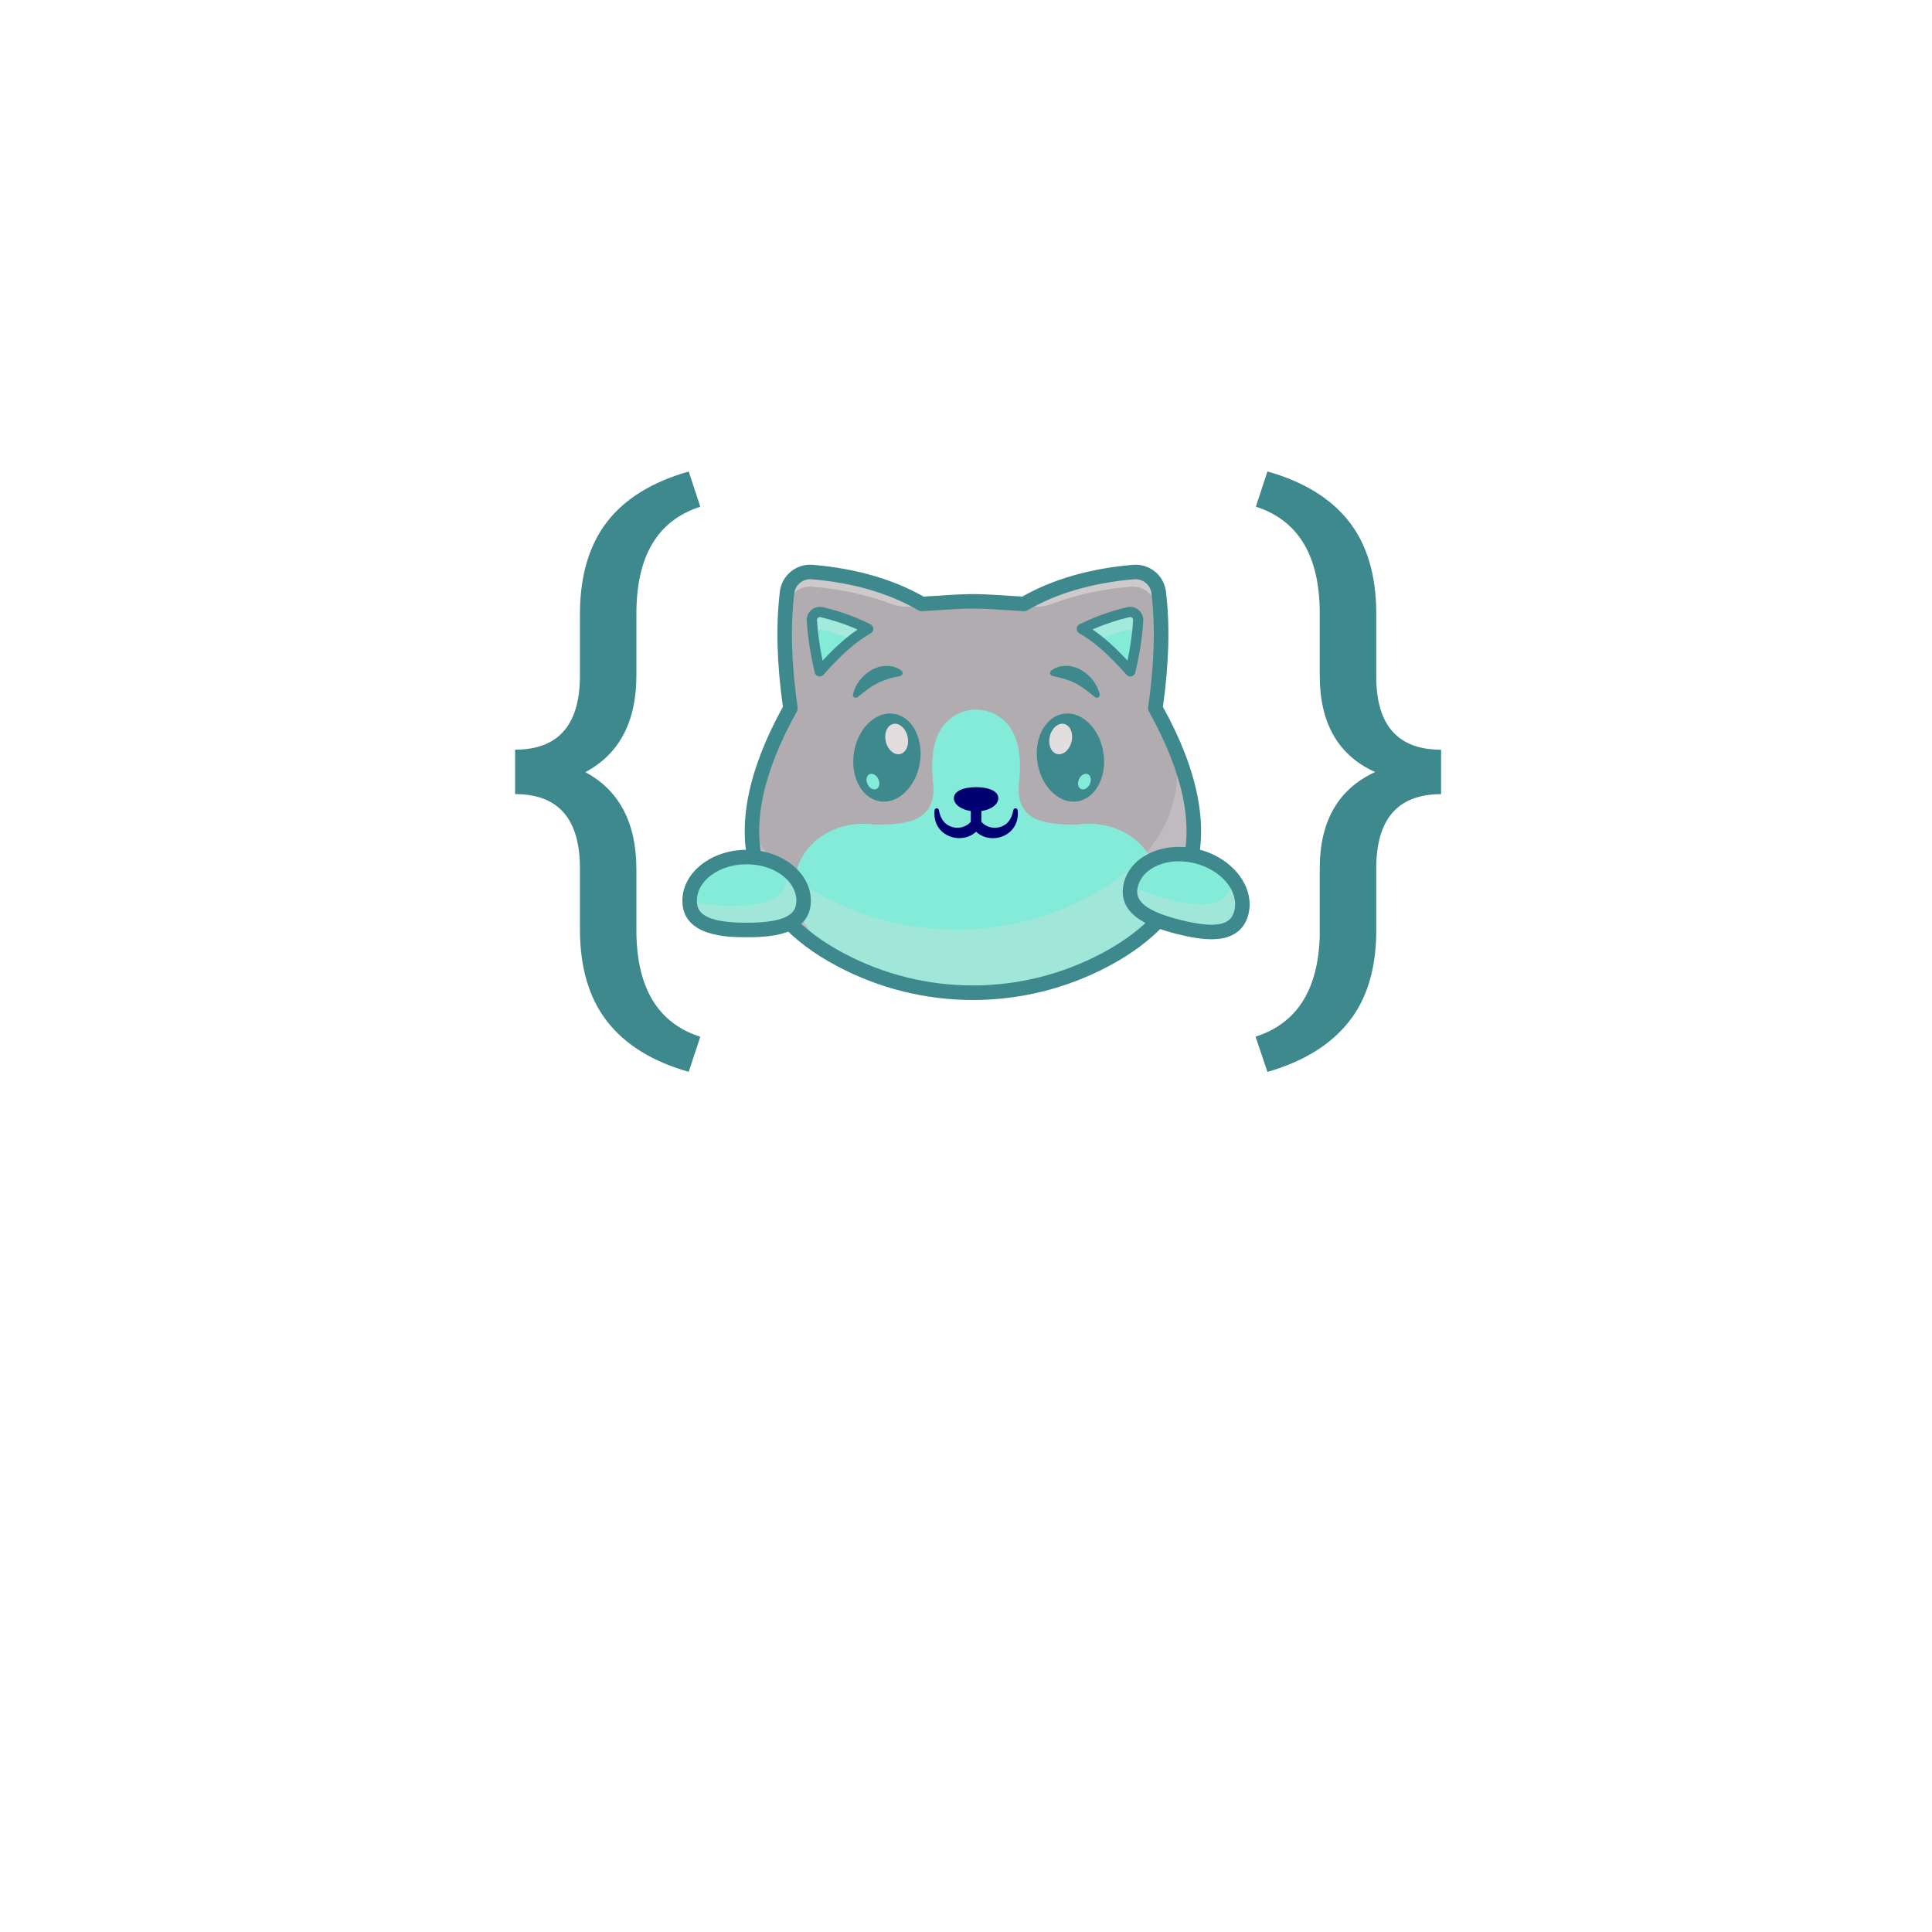
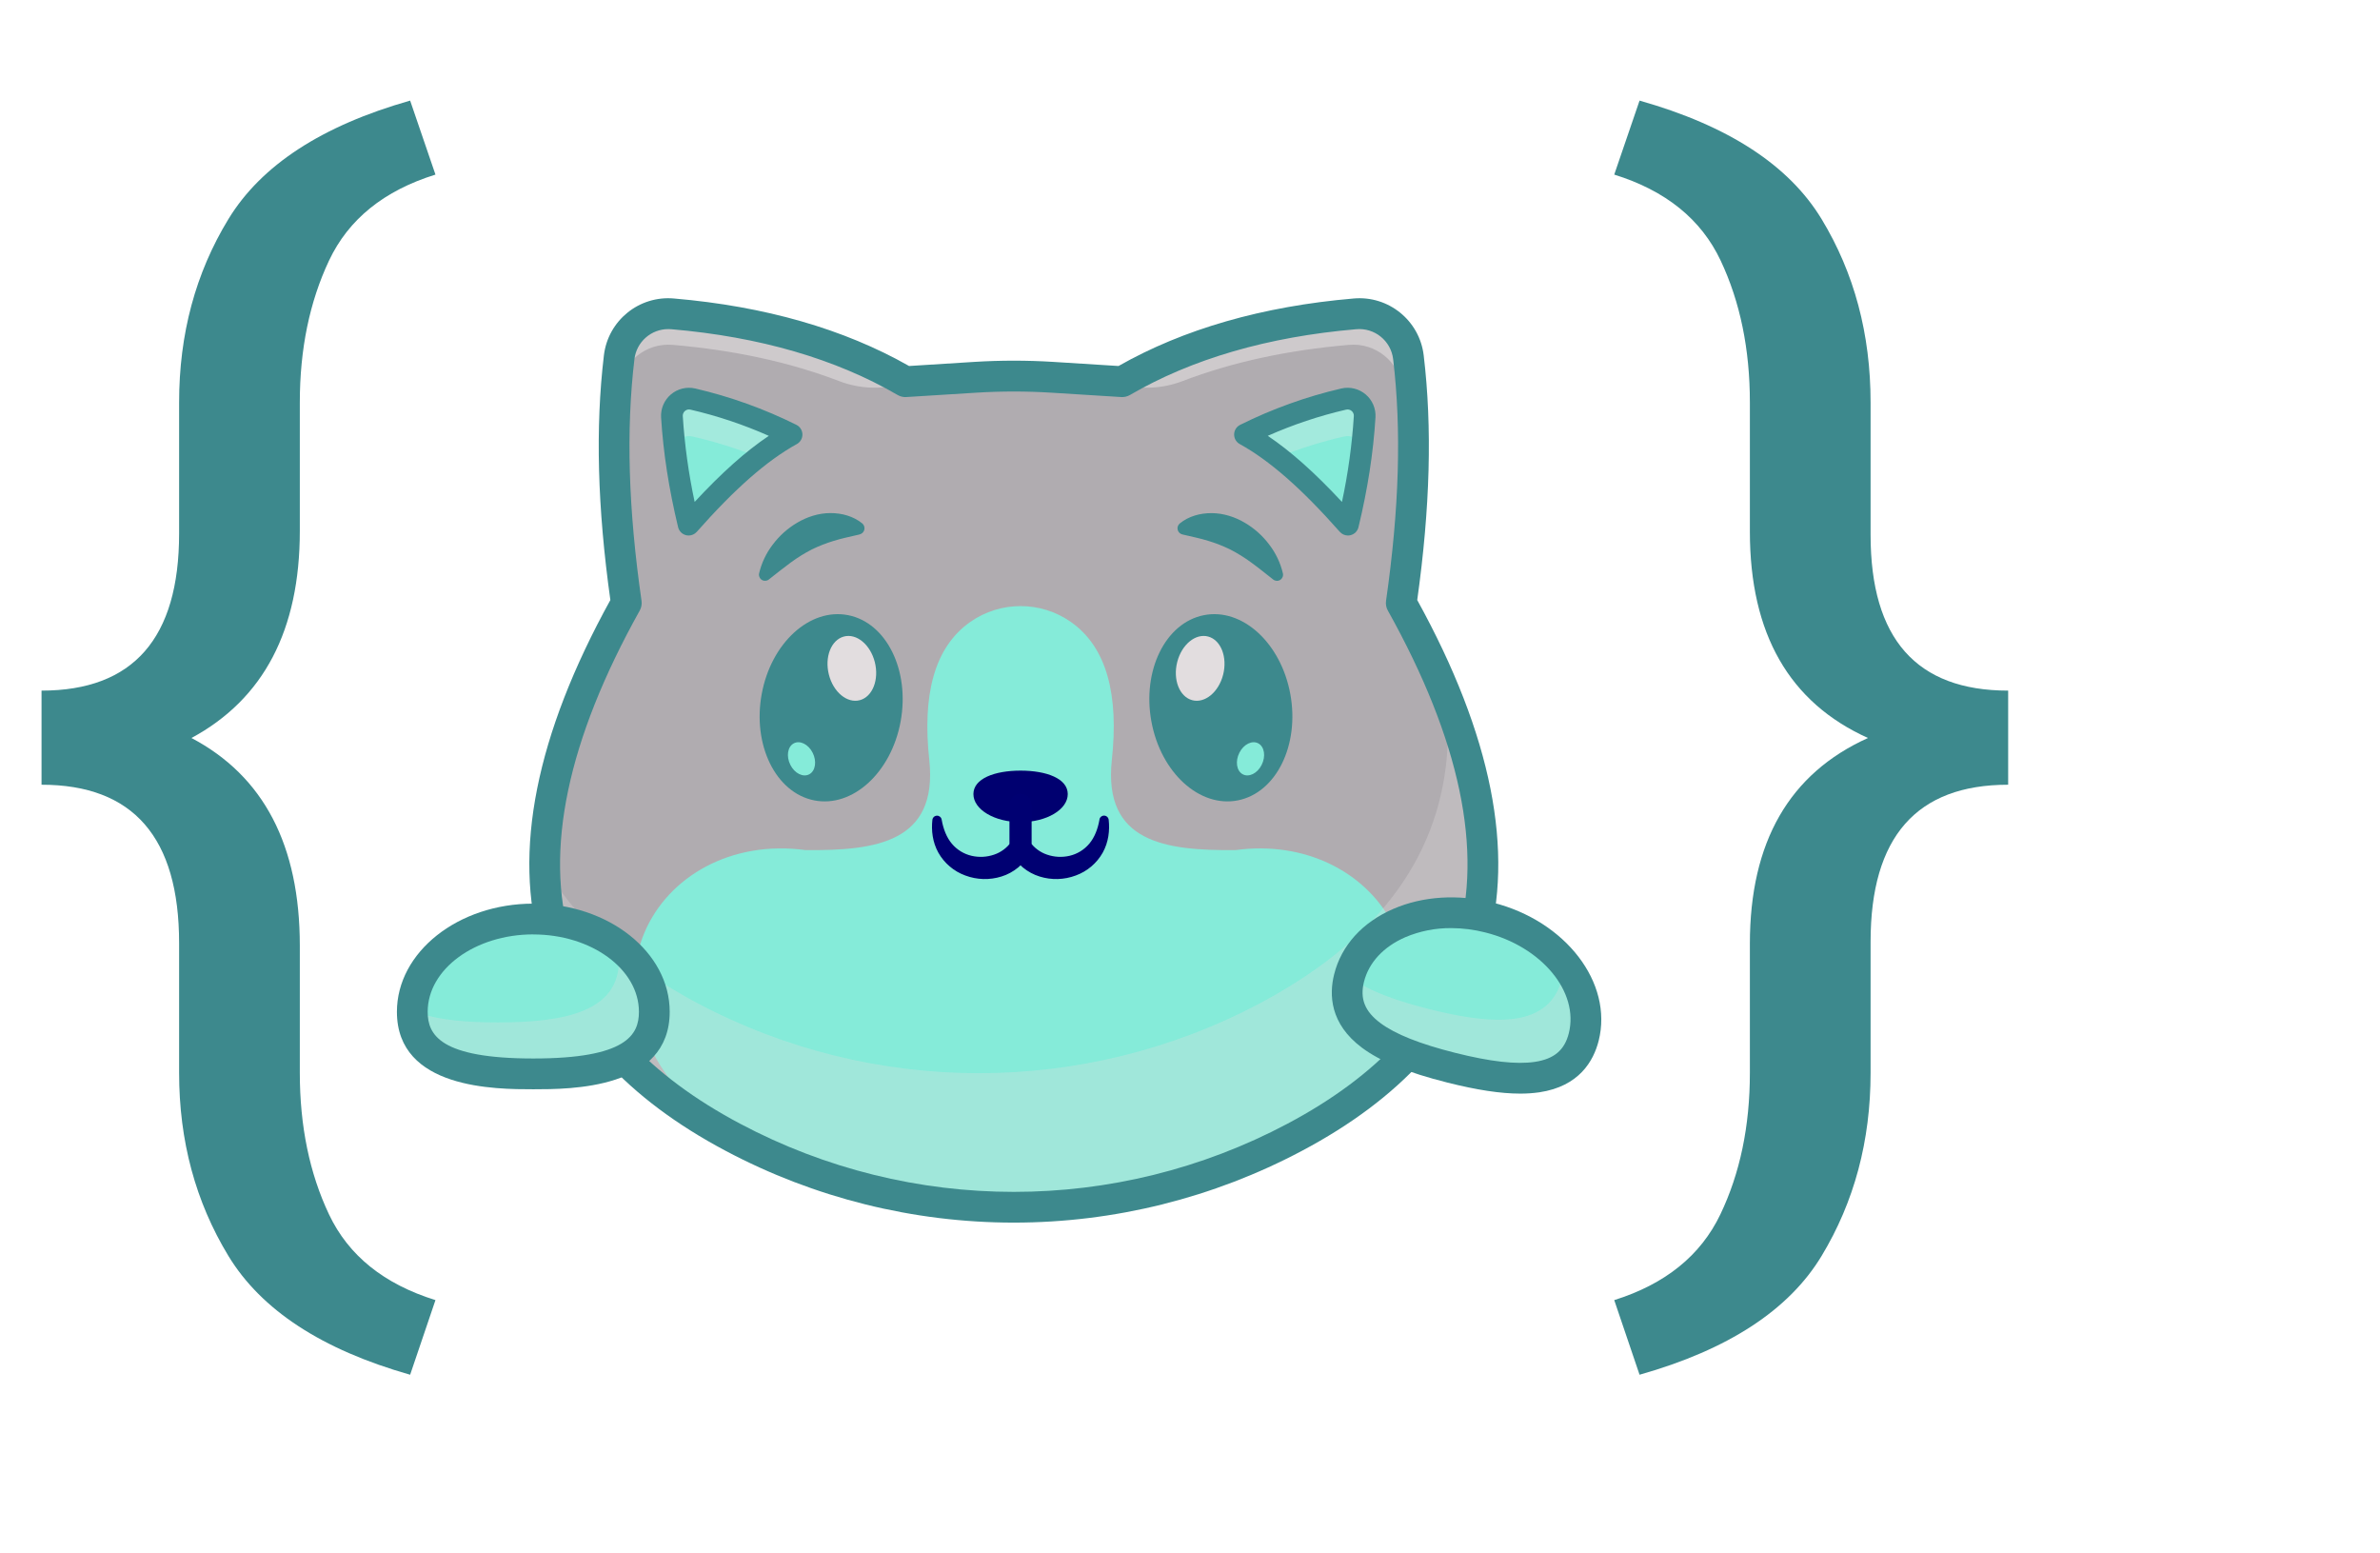
- <svg xmlns="http://www.w3.org/2000/svg" version="1.1" id="Layer_1" x="0px" y="0px" viewBox="0 0 4000 4000" style="enable-background:new 0 0 4000 4000;" xml:space="preserve">
-   <style type="text/css">
- 	.st0{fill:#B0ACB0;}
- 	.st1{fill:#85EBD9;}
- 	.st2{opacity:0.6;}
- 	.st3{fill:#E2DDDF;}
- 	.st4{opacity:0.3;}
- 	.st5{fill:#3D898D;}
- 	.st6{fill:#EAE8E8;}
- 	.st7{fill:#000070;}
- 	.st8{fill:#000072;}
- </style>
-   <g>
-     <g>
-       <path class="st0" d="M2344.4,1952.7c-17,12.2-35.7,23.7-56.1,34.5c-171,90.7-376.9,90.7-547.9,0c-4.4-2.3-8.7-4.7-12.9-7.1    c-191.4-108-222-279.2-91-513.8c-7.6-52.6-12.1-104.6-11.9-155.8c0.1-28.2,1.7-56.1,4.9-83.8c3.1-25.9,26.3-44.5,52.3-42.3    c86,7.4,162.3,28.5,226.8,66.1l68-4.3c25.1-1.6,50.2-1.6,75.3,0l68,4.3c64.6-37.6,140.8-58.7,226.8-66.1    c26-2.2,49.2,16.4,52.3,42.3c3.3,27.6,4.9,55.6,4.9,83.8c0.2,51.2-4.4,103.2-11.9,155.8    C2512.5,1681.9,2496.5,1843.9,2344.4,1952.7z" />
-     </g>
-     <g>
-       <path class="st1" d="M2344.4,1952.7c-17,12.2-35.7,23.7-56.1,34.5c-171,90.7-376.9,90.7-547.9,0c-4.4-2.3-8.7-4.7-12.9-7.1    c-161.9-129.6-61.5-292.7,83.8-272.9c68.6,0.6,128.9-7.5,120.6-87.5c-6.9-63.5,4.5-110.2,39.9-135c29.3-20.6,68.8-20.6,98.1,0    c35.4,24.9,46.9,71.6,39.9,135c-8.3,80,52.1,88.1,120.6,87.5C2365.8,1688.7,2462.1,1828.7,2344.4,1952.7z" />
-     </g>
-     <g class="st2">
-       <path class="st3" d="M1681.8,1189.6c83.9,7.2,158.6,27.5,222.1,63.4l0,0c-19.7,5.3-40.6,4.3-59.7-3    c-49.1-18.8-103.5-30.3-162.4-35.4c-26-2.2-49.2,16.4-52.3,42.3c-2.8,23.6-4.4,47.5-4.8,71.5c-0.1-4.3-0.1-8.5-0.1-12.8    c0.1-28.2,1.7-56.1,4.9-83.8C1632.6,1206,1655.8,1187.4,1681.8,1189.6z" />
-     </g>
-     <g class="st4">
-       <path class="st3" d="M2344.4,1952.7c-17,12.2-35.8,23.7-56.1,34.5c-171,90.7-376.9,90.7-547.9,0c-4.4-2.3-8.7-4.6-12.9-7.1    c-113-63.8-169.9-149.6-170.6-257.4c28,49.1,73.6,91.4,136.5,126.9c4.2,2.4,8.5,4.8,12.9,7.1c171,90.7,376.9,90.7,547.9,0    c20.4-10.8,39.1-22.3,56.1-34.5c94.7-67.7,136.6-156.1,125.8-265.1C2505,1727.9,2474.4,1859.8,2344.4,1952.7z" />
-     </g>
-     <g class="st2">
-       <path class="st3" d="M2341.1,1189.6c-83.9,7.2-158.6,27.5-222.1,63.4h0c19.7,5.3,40.6,4.3,59.7-3c49.1-18.8,103.5-30.3,162.4-35.4    c26-2.2,49.2,16.4,52.3,42.3c2.8,23.6,4.4,47.5,4.8,71.5c0.1-4.3,0.1-8.5,0.1-12.8c-0.1-28.2-1.7-56.1-4.9-83.8    C2390.3,1206,2367.1,1187.4,2341.1,1189.6z" />
-     </g>
-     <g>
-       <path class="st5" d="M2014.3,2070.4c-96.5,0-193-23.3-281-70c-95.8-50.8-156.4-117.2-180-197.4c-27.7-93.8-4.9-208.1,67.6-339.6    c-12.6-90.2-14.7-168.2-6.3-238.5c4.1-34,34.1-58.4,68.5-55.5c88.6,7.6,165.6,29.7,229.1,65.8l63.5-4c25.6-1.6,51.6-1.6,77.2,0    l63.5,4c63.5-36.1,140.5-58.2,229.1-65.8c34.4-2.9,64.4,21.5,68.5,55.5c8.4,70.2,6.3,148.3-6.3,238.5    c72.6,131.5,95.3,245.8,67.6,339.6c-23.6,80.1-84.2,146.5-180,197.4C2207.3,2047.1,2110.8,2070.4,2014.3,2070.4z M1677.6,1199.2    c-16.9,0-31.2,12.4-33.2,29.3c-8.2,68.9-5.9,146,6.9,235.7c0.5,3.3-0.1,6.6-1.8,9.4c-70.4,126.1-93.1,234.1-67.5,320.9    c21.3,72.1,76.9,132.5,165.3,179.3c167.1,88.6,366.7,88.6,533.8,0c88.4-46.9,144-107.2,165.3-179.3    c25.6-86.9,2.9-194.8-67.5-320.9c-1.6-2.9-2.2-6.2-1.8-9.4c12.9-89.7,15.1-166.8,6.9-235.7c-2.1-17.9-18-30.7-36.1-29.2    c-86,7.4-160.2,28.9-220.5,64.1c-2.6,1.5-5.5,2.2-8.5,2l-68-4.3c-24.4-1.5-49.1-1.5-73.4,0l-68,4.3c-3,0.2-5.9-0.5-8.5-2    c-60.3-35.2-134.5-56.8-220.5-64.1C1679.5,1199.3,1678.6,1199.2,1677.6,1199.2z" />
-     </g>
-     <g>
-       <path class="st1" d="M1697.2,1389.9c32.4-36.7,65.6-68.6,100.4-87.9c-30-14.9-61.9-26.7-96.3-34.6c-10.9-2.5-21.1,6.1-20.4,17.3    C1683.1,1320,1688.9,1355.1,1697.2,1389.9z" />
-     </g>
-     <g class="st4">
-       <path class="st6" d="M1797.7,1302c-11.1,6.1-22,13.5-32.7,21.9c-20.3-8.1-41.4-14.8-63.6-19.9c-7.4-1.7-14.5,1.8-18.1,7.7    c-1-9-1.8-17.9-2.3-27c-0.7-11.2,9.5-19.8,20.4-17.3C1735.7,1275.4,1767.7,1287.2,1797.7,1302z" />
-     </g>
-     <g>
-       <path class="st1" d="M2340.2,1389.9c-32.4-36.7-65.6-68.6-100.4-87.9c30-14.9,61.9-26.7,96.3-34.6c10.9-2.5,21.1,6.1,20.4,17.3    C2354.3,1320,2348.6,1355.1,2340.2,1389.9z" />
-     </g>
-     <g class="st4">
-       <path class="st6" d="M2239.8,1302c11.1,6.1,22,13.5,32.7,21.9c20.3-8.1,41.4-14.8,63.6-19.9c7.4-1.7,14.5,1.8,18.1,7.7    c1-9,1.8-17.9,2.3-27c0.7-11.2-9.5-19.8-20.4-17.3C2301.7,1275.4,2269.7,1287.2,2239.8,1302z" />
-     </g>
-     <g>
-       <path class="st5" d="M1697.2,1400.5c-0.8,0-1.7-0.1-2.6-0.3c-3.8-0.9-6.8-4-7.7-7.8c-9-37.5-14.4-72.5-16.6-107    c-0.5-8.7,3-16.9,9.6-22.5c6.6-5.6,15.3-7.7,23.8-5.8c33.8,7.8,67,19.7,98.6,35.4c3.5,1.7,5.8,5.3,5.9,9.2c0.1,3.9-2,7.6-5.5,9.5    c-29.2,16.2-60.3,43.4-97.6,85.6C1703.1,1399.2,1700.2,1400.5,1697.2,1400.5z M1697.5,1277.6c-1.9,0-3.2,0.9-3.9,1.5    c-0.9,0.7-2.3,2.4-2.1,5c1.7,27.2,5.5,54.7,11.6,83.7c26.3-28.3,49.9-49.3,72.4-64.4c-24.8-11-50.4-19.5-76.4-25.5    C1698.5,1277.6,1698,1277.6,1697.5,1277.6z" />
-     </g>
-     <g>
-       <path class="st5" d="M2340.2,1400.5c-3,0-5.9-1.3-7.9-3.6c-37.3-42.2-68.4-69.4-97.6-85.6c-3.4-1.9-5.5-5.6-5.5-9.5    c0.1-3.9,2.3-7.5,5.9-9.2c31.6-15.7,64.8-27.6,98.6-35.4c8.5-2,17.1,0.1,23.7,5.8c6.6,5.6,10.1,13.8,9.6,22.5    c-2.1,34.6-7.5,69.6-16.6,107c-0.9,3.8-3.9,6.8-7.7,7.8C2341.9,1400.4,2341,1400.5,2340.2,1400.5z M2262,1303.3    c22.5,15.1,46,36.1,72.4,64.4c6.1-28.9,9.9-56.5,11.6-83.7c0.2-2.7-1.3-4.3-2.1-5c-0.9-0.7-2.7-1.9-5.3-1.3    C2312.4,1283.8,2286.8,1292.3,2262,1303.3z" />
-     </g>
-     <g>
-       <path class="st5" d="M1863.6,1399.5c-9.7,2.3-17.5,3.8-24.9,6.2c-7.3,2.3-14.2,4.8-21.2,8.3c-6.9,3.5-13.8,7.8-20.6,12.8    c-6.9,5-13.8,10.6-21.3,16.5l-0.2,0.1c-2.6,2-6.3,1.6-8.3-1c-1.1-1.4-1.5-3.3-1.1-5c2.3-10.1,6.9-19.6,13.3-28    c6.3-8.4,14.4-15.9,24-21.5c9.5-5.6,20.7-9.3,32.1-9.3c11.3,0,22.5,3.1,31.1,10c2.6,2.1,3,6,0.9,8.7c-0.9,1.1-2.1,1.8-3.4,2.1    L1863.6,1399.5z" />
-     </g>
-     <g>
-       <path class="st5" d="M2176.3,1388.6c8.6-7,19.8-10.1,31.1-10c11.4,0,22.6,3.7,32.1,9.3c9.6,5.6,17.7,13,24,21.5    c6.3,8.4,11,17.9,13.3,28c0.7,3.2-1.3,6.4-4.5,7.1c-1.8,0.4-3.6-0.1-4.9-1.1l-0.2-0.1c-7.5-5.9-14.4-11.5-21.3-16.5    c-6.9-5-13.7-9.3-20.6-12.8c-7-3.5-13.9-6-21.2-8.3c-7.4-2.4-15.2-3.9-24.9-6.2l-0.4-0.1c-3.3-0.8-5.4-4.1-4.6-7.4    C2174.5,1390.6,2175.2,1389.5,2176.3,1388.6z" />
-     </g>
-     <g>
-       <path class="st7" d="M2066.9,1652.6c0,15.1-20.6,27.3-46,27.3c-25.4,0-46-12.2-46-27.3s20.6-22.9,46-22.9    C2046.3,1629.7,2066.9,1637.5,2066.9,1652.6z" />
-     </g>
-     <g>
-       <path class="st8" d="M2031.5,1662.6v41.8c0,1.6-0.4,3.2-1,4.5l-0.4,0.7c-5.5,11.2-16.2,19.7-27.9,23.2c-11.7,3.7-24.2,3.1-35.2-1    c-11.1-4-20.8-12.2-26.3-22.3c-5.6-10.2-6.9-21.6-5.8-32c0.3-2.5,2.5-4.3,5-4c2.1,0.2,3.6,1.8,4,3.7l0,0.3    c1.6,9,4.8,17.2,9.9,23.3c5,6.1,11.9,10.1,19.3,11.9c7.4,1.7,15.2,1.3,22-1.2c6.8-2.4,12.5-6.6,16.6-12.4l-1.4,5.2v-41.8    c0-5.8,4.7-10.6,10.6-10.6C2026.8,1652.1,2031.5,1656.8,2031.5,1662.6z" />
-     </g>
-     <g>
-       <path class="st8" d="M2031.5,1662.6v41.8l-1.4-5.2c4.1,5.8,9.8,10,16.6,12.4c6.8,2.4,14.6,2.9,22,1.2c7.4-1.8,14.2-5.7,19.3-11.9    c5.1-6.1,8.3-14.3,9.9-23.3l0-0.3c0.4-2.5,2.8-4.1,5.3-3.7c2,0.4,3.5,2,3.7,4c1.2,10.3-0.1,21.8-5.8,32    c-5.5,10.2-15.2,18.3-26.3,22.3c-11.1,4.2-23.6,4.7-35.2,1c-11.6-3.6-22.4-12-27.9-23.2l-0.3-0.7c-0.7-1.5-1.1-3-1.1-4.6v-41.8    c0-5.8,4.7-10.6,10.6-10.6C2026.8,1652.1,2031.5,1656.8,2031.5,1662.6z" />
-     </g>
-     <g>
-       <g>
-         <g>
-           <g>
-             <path class="st5" d="M1852.9,1478.2c-37.4-7.4-75.2,27-84.3,76.8c-9.2,49.9,13.7,96.3,51.1,103.7c37.4,7.4,75.2-27,84.3-76.8       C1913.1,1532,1890.3,1485.6,1852.9,1478.2z" />
-           </g>
-         </g>
-       </g>
-       <g>
-         <g>
-           <g>
-             <path class="st3" d="M1848.6,1499c-12.4,3.4-18.9,20-14.5,37.1c4.3,17.1,17.9,28.3,30.2,24.9c12.4-3.4,18.9-20,14.5-37.1       C1874.5,1506.8,1860.9,1495.6,1848.6,1499z" />
-           </g>
-         </g>
-       </g>
-       <g>
-         <g>
-           <g>
-             <path class="st1" d="M1799.7,1603.2c-6,3.3-7.4,12.7-3.2,21c4.2,8.3,12.5,12.3,18.5,9.1c6-3.3,7.4-12.7,3.2-21       C1813.9,1603.9,1805.7,1599.9,1799.7,1603.2z" />
-           </g>
-         </g>
-       </g>
-     </g>
-     <g>
-       <g>
-         <g>
-           <g>
-             <path class="st5" d="M2199.6,1478.2c37.4-7.4,75.2,27,84.3,76.8c9.2,49.9-13.7,96.3-51.1,103.7c-37.4,7.4-75.2-27-84.3-76.8       C2139.3,1532,2162.2,1485.6,2199.6,1478.2z" />
-           </g>
-         </g>
-       </g>
-       <g>
-         <g>
-           <g>
-             <path class="st3" d="M2203.9,1499c12.4,3.4,18.9,20,14.5,37.1c-4.3,17.1-17.9,28.3-30.2,24.9c-12.4-3.4-18.9-20-14.5-37.1       C2178,1506.8,2191.6,1495.6,2203.9,1499z" />
-           </g>
-         </g>
-       </g>
-       <g>
-         <g>
-           <g>
-             <path class="st1" d="M2252.8,1603.2c6,3.3,7.4,12.7,3.2,21c-4.2,8.3-12.5,12.3-18.5,9.1c-6-3.3-7.4-12.7-3.2-21       C2238.5,1603.9,2246.8,1599.9,2252.8,1603.2z" />
-           </g>
-         </g>
-       </g>
-     </g>
+ <svg xmlns="http://www.w3.org/2000/svg" id="Layer_1" data-name="Layer 1" viewBox="0 0 2320.8 1513.36">
+   <defs>
+     <style>.cls-1{fill:#b0acb0;}.cls-2{fill:#85ebd9;}.cls-3{opacity:0.6;}.cls-4{fill:#e2dddf;}.cls-5{opacity:0.3;}.cls-10,.cls-6{fill:#3d898d;}.cls-7{fill:#eae8e8;}.cls-8{fill:#000070;}.cls-9{fill:#000072;}.cls-10{font-size:1296px;font-family:Roboto-Regular, Roboto;}</style>
+   </defs>
+   <path class="cls-1" d="M1291.26,998.29a493.46,493.46,0,0,1-56.15,34.51,585.58,585.58,0,0,1-547.9,0c-4.38-2.33-8.66-4.68-12.89-7.08Q387.17,863.66,583.32,512c-7.56-52.58-12.13-104.61-11.92-155.79a730.63,730.63,0,0,1,4.94-83.79,48.4,48.4,0,0,1,52.32-42.33c86,7.38,162.26,28.49,226.81,66.11l68-4.25a606.36,606.36,0,0,1,75.3,0l68,4.25c64.55-37.62,140.84-58.73,226.81-66.11A48.39,48.39,0,0,1,1346,272.38a728.37,728.37,0,0,1,4.94,83.79c.21,51.18-4.36,103.21-11.91,155.79Q1519.58,835.33,1291.26,998.29Z" transform="translate(27.41 75.98)" />
+   <path class="cls-2" d="M1291.26,998.29a493.46,493.46,0,0,1-56.15,34.51,585.58,585.58,0,0,1-547.9,0c-4.38-2.33-8.66-4.68-12.89-7.08C512.43,896.09,612.83,733,758.16,752.82c68.59.61,128.94-7.47,120.64-87.45-6.95-63.47,4.55-110.16,39.93-135a85.59,85.59,0,0,1,98.08,0c35.38,24.86,46.87,71.55,39.92,135-8.29,80,52.06,88.06,120.65,87.45C1312.61,734.38,1409,874.29,1291.26,998.29Z" transform="translate(27.41 75.98)" />
+   <g class="cls-3">
+     <path class="cls-4" d="M628.66,235.22c83.92,7.18,158.59,27.47,222.14,63.44h0a97.11,97.11,0,0,1-59.72-3c-49.14-18.84-103.5-30.34-162.42-35.4a48.4,48.4,0,0,0-52.32,42.33c-2.8,23.59-4.36,47.45-4.81,71.47-.07-4.25-.13-8.51-.13-12.76a730.63,730.63,0,0,1,4.94-83.79A48.39,48.39,0,0,1,628.66,235.22Z" transform="translate(27.41 75.98)" />
  </g>
-   <g>
-     <g>
-       <path class="st1" d="M1663.8,1864.9c0,50-52.8,60.5-118,60.5c-52.1,0-96.3-6.8-111.9-35.1c-3.9-7.1-6-15.5-6-25.5    c0-50,52.8-90.5,117.9-90.5c58.7,0,107.5,32.9,116.5,76C1663.2,1855.1,1663.8,1860,1663.8,1864.9z" />
-     </g>
-     <g class="st4">
-       <path class="st3" d="M1663.8,1864.9c0,50-52.8,60.5-118,60.5c-52.1,0-96.3-6.8-111.9-35.1c-0.5-3-0.7-6.2-0.7-9.6    c0-5,0.5-9.8,1.5-14.5c20.6,6.9,47.4,9,76.7,9c65.2,0,118-10.6,118-60.5c0-0.6,0-1.1-0.1-1.7c14.8,10,26.3,22.8,33,37.4    C1663.2,1855.1,1663.8,1860,1663.8,1864.9z" />
-     </g>
-     <g>
-       <path class="st5" d="M1545.8,1940.4c-36.4,0-133,0-133-75.5c0-58.2,59.6-105.5,133-105.5c73.3,0,133,47.3,133,105.5    C1678.7,1940.4,1582.2,1940.4,1545.8,1940.4z M1545.8,1789.4c-56.8,0-103,33.9-103,75.5c0,22.5,12.2,45.5,103,45.5    c90.7,0,103-23,103-45.5C1648.7,1823.3,1602.6,1789.4,1545.8,1789.4z" />
-     </g>
+   <g class="cls-5">
+     <path class="cls-4" d="M1291.27,998.29a490.76,490.76,0,0,1-56.14,34.5,585.49,585.49,0,0,1-547.94,0c-4.38-2.33-8.66-4.65-12.88-7.08Q504.77,930.09,503.7,768.27,545.78,842,640.18,895.19c4.23,2.43,8.51,4.76,12.89,7.08a585.49,585.49,0,0,0,547.94,0,497.46,497.46,0,0,0,56.14-34.49q142.06-101.49,125.76-265.14Q1486.3,859,1291.27,998.29Z" transform="translate(27.41 75.98)" />
  </g>
-   <g>
-     <g>
-       <path class="st1" d="M2570.1,1889.3c-12.2,48.5-66,45.8-129.2,30c-50.6-12.7-91.8-30-100-61.3c-2.1-7.8-2.1-16.5,0.4-26.2    c12.2-48.5,73.3-74.9,136.4-59c57,14.3,96.2,58.1,94.4,102.1C2572,1879.7,2571.3,1884.6,2570.1,1889.3z" />
-     </g>
-     <g class="st4">
-       <path class="st3" d="M2570.1,1889.3c-12.2,48.5-66,45.8-129.2,30c-50.6-12.7-91.8-30-100-61.3c0.3-3,0.8-6.2,1.6-9.5    c1.2-4.8,2.9-9.3,5-13.7c18.3,11.7,43.8,20.3,72.2,27.4c63.2,15.9,117,18.5,129.2-30c0.1-0.6,0.3-1.1,0.4-1.7    c11.9,13.3,19.9,28.5,22.9,44.3C2572,1879.7,2571.3,1884.6,2570.1,1889.3z" />
-     </g>
-     <g>
-       <path class="st5" d="M2508.1,1944.6c-19.1,0-42.1-3.5-70.8-10.7c-38.9-9.8-65.4-20.6-83.4-34c-31.4-23.4-32.1-51.9-27.2-71.6    c7-28.1,27.5-50.7,57.7-63.7c28.8-12.5,63.2-14.6,97-6.2c71.1,17.9,117.4,78.3,103.3,134.7c-5,19.7-19,44.5-57.8,50.3    C2521,1944.2,2514.8,1944.6,2508.1,1944.6z M2440.9,1783.2c-15.9,0-31.1,3-44.6,8.8c-21.4,9.3-35.8,24.7-40.5,43.5    c-4.1,16.5,0.8,28.9,16,40.3c14.6,10.9,38.4,20.3,72.8,29c34.4,8.6,59.9,11.5,77.8,8.8c18.8-2.8,29-11.4,33.1-27.9    c10.1-40.4-26.4-84.4-81.5-98.3C2462.9,1784.6,2451.7,1783.2,2440.9,1783.2z" />
-     </g>
+   <g class="cls-3">
+     <path class="cls-4" d="M1287.92,235.22c-83.92,7.18-158.59,27.47-222.14,63.44h0a97.08,97.08,0,0,0,59.71-3c49.15-18.84,103.51-30.34,162.43-35.4a48.39,48.39,0,0,1,52.31,42.33c2.8,23.59,4.36,47.45,4.81,71.47q.12-6.37.13-12.76a728.37,728.37,0,0,0-4.94-83.79A48.38,48.38,0,0,0,1287.92,235.22Z" transform="translate(27.41 75.98)" />
  </g>
-   <g>
-     <path class="st5" d="M1425.9,2219.1c-74.7-21.1-130.9-55.8-168.6-104c-37.8-48.3-56.6-112.1-56.6-191.4v-125.9   c0-102.5-44.7-153.7-134.2-153.7v-92c89.4,0,134.2-51.1,134.2-153.3v-131.8c0.8-77.3,19.7-139.7,56.6-187.2   c36.9-47.5,93.1-82.1,168.6-103.6l24,72.9c-88.2,28.3-132.3,102-132.3,221.2v128c0,95.9-35.2,162.7-105.7,200.3   c70.5,38,105.7,105.2,105.7,201.8v130.3c1.3,116,45.3,187.9,132.3,215.8L1425.9,2219.1z" />
+   <path class="cls-6" d="M961.16,1116a599.33,599.33,0,0,1-281-70c-95.82-50.82-156.39-117.22-180-197.36-27.69-93.85-4.94-208.09,67.61-339.62-12.62-90.18-14.68-168.23-6.31-238.47a63.15,63.15,0,0,1,68.48-55.5c88.61,7.59,165.65,29.73,229.11,65.8l63.55-4a620.61,620.61,0,0,1,77.15,0l63.54,4c63.47-36.07,140.51-58.21,229.1-65.8a63.15,63.15,0,0,1,68.5,55.5c8.37,70.23,6.3,148.29-6.32,238.47,72.56,131.53,95.31,245.77,67.62,339.62-23.65,80.14-84.23,146.54-180,197.36A599.37,599.37,0,0,1,961.16,1116ZM624.42,244.87a33.22,33.22,0,0,0-33.18,29.29c-8.21,68.9-6,146,6.93,235.67a15,15,0,0,1-1.75,9.44C526,645.36,503.29,753.34,528.92,840.2c21.28,72.12,76.9,132.46,165.33,179.35a569.07,569.07,0,0,0,533.83,0c88.42-46.89,144-107.23,165.32-179.35,25.63-86.86,2.93-194.84-67.49-320.93a15,15,0,0,1-1.75-9.44c12.87-89.68,15.14-166.77,6.93-235.67A33.25,33.25,0,0,0,1294.94,245c-86,7.37-160.19,28.95-220.53,64.12a15.05,15.05,0,0,1-8.49,2l-68.05-4.25a591.47,591.47,0,0,0-73.41,0l-68.05,4.25a14.72,14.72,0,0,1-8.49-2C787.57,274,713.37,252.37,627.38,245,626.39,244.91,625.4,244.87,624.42,244.87Z" transform="translate(27.41 75.98)" />
+   <path class="cls-2" d="M644.09,435.54c32.44-36.69,65.55-68.58,100.41-87.85a436.33,436.33,0,0,0-96.3-34.61,16.68,16.68,0,0,0-20.41,17.26A609.14,609.14,0,0,0,644.09,435.54Z" transform="translate(27.41 75.98)" />
+   <g class="cls-5">
+     <path class="cls-7" d="M744.5,347.69a246.05,246.05,0,0,0-32.69,21.9,430.66,430.66,0,0,0-63.6-19.95,16.72,16.72,0,0,0-18.1,7.66c-1-8.95-1.77-17.94-2.32-26.95a16.68,16.68,0,0,1,20.42-17.28A437.47,437.47,0,0,1,744.5,347.69Z" transform="translate(27.41 75.98)" />
  </g>
-   <g>
-     <path class="st5" d="M2599.5,2146.3c85.6-27.4,129.9-97.2,132.9-209.4v-139.2c0-97.4,38.2-163.9,114.5-199.3   c-76.4-34.6-114.5-101.2-114.5-199.6v-128.6c0-119.1-44.1-192.9-132.3-221.2l24-72.9c74.7,21.1,130.8,55.5,168.3,103   c37.5,47.5,56.5,110.4,57,188.5v133.1c0,101,44.7,151.5,134.2,151.5v92c-89.4,0-134.2,51.3-134.2,153.7v127.8   c0,79.3-19.1,142.8-57.3,190.4c-38.2,47.7-94.2,82-168,103.1L2599.5,2146.3z" />
+   <path class="cls-2" d="M1287,435.54c-32.45-36.69-65.56-68.58-100.41-87.85a436.43,436.43,0,0,1,96.29-34.61,16.68,16.68,0,0,1,20.41,17.26A608.15,608.15,0,0,1,1287,435.54Z" transform="translate(27.41 75.98)" />
+   <g class="cls-5">
+     <path class="cls-7" d="M1186.6,347.69a246,246,0,0,1,32.68,21.9,431,431,0,0,1,63.6-19.95,16.72,16.72,0,0,1,18.1,7.66q1.47-13.43,2.33-26.95a16.69,16.69,0,0,0-20.43-17.28A437.2,437.2,0,0,0,1186.6,347.69Z" transform="translate(27.41 75.98)" />
  </g>
+   <path class="cls-6" d="M644.09,446.11A10.55,10.55,0,0,1,633.82,438c-9-37.47-14.45-72.48-16.58-107a27.25,27.25,0,0,1,33.34-28.21,450,450,0,0,1,98.62,35.44,10.58,10.58,0,0,1,.41,18.72c-29.25,16.17-60.26,43.37-97.6,85.6A10.56,10.56,0,0,1,644.09,446.11Zm.3-122.9a6.13,6.13,0,0,0-6,6.49,575,575,0,0,0,11.57,83.67C676.24,385,699.8,364,722.27,348.93a426.11,426.11,0,0,0-76.45-25.55A6.18,6.18,0,0,0,644.39,323.21Z" transform="translate(27.41 75.98)" />
+   <path class="cls-6" d="M1287,446.11a10.56,10.56,0,0,1-7.91-3.57c-37.34-42.23-68.36-69.43-97.61-85.6a10.57,10.57,0,0,1,.42-18.72,449.63,449.63,0,0,1,98.62-35.44A27.24,27.24,0,0,1,1313.85,331c-2.12,34.55-7.54,69.56-16.57,107a10.56,10.56,0,0,1-7.72,7.78A10.67,10.67,0,0,1,1287,446.11Zm-78.17-97.18c22.47,15.1,46,36.1,72.35,64.44a573.54,573.54,0,0,0,11.57-83.68,6.1,6.1,0,0,0-7.47-6.31A425.84,425.84,0,0,0,1208.83,348.93Z" transform="translate(27.41 75.98)" />
+   <path class="cls-6" d="M810.44,445.16c-9.65,2.3-17.48,3.83-24.86,6.18a143.18,143.18,0,0,0-21.2,8.28,151.7,151.7,0,0,0-20.64,12.78c-6.89,5-13.75,10.56-21.3,16.48l-.16.13a5.94,5.94,0,0,1-9.46-6,73.59,73.59,0,0,1,13.27-28,81.07,81.07,0,0,1,24-21.46c9.52-5.61,20.72-9.27,32.09-9.31s22.54,3.08,31.13,10a6.16,6.16,0,0,1-2.45,10.78Z" transform="translate(27.41 75.98)" />
+   <path class="cls-6" d="M1123.11,434.29c8.59-7,19.83-10.07,31.13-10s22.57,3.7,32.09,9.31a81.19,81.19,0,0,1,24,21.46,73.72,73.72,0,0,1,13.26,28,5.94,5.94,0,0,1-9.43,6l-.19-.15c-7.54-5.92-14.4-11.5-21.29-16.48A151.78,151.78,0,0,0,1172,459.62a142.64,142.64,0,0,0-21.19-8.28c-7.38-2.35-15.21-3.88-24.86-6.18l-.42-.09a6.16,6.16,0,0,1-2.45-10.78Z" transform="translate(27.41 75.98)" />
+   <path class="cls-8" d="M1013.79,698.21c0,15.1-20.61,27.33-46,27.33s-46-12.23-46-27.33,20.6-22.87,46-22.87S1013.79,683.12,1013.79,698.21Z" transform="translate(27.41 75.98)" />
+   <path class="cls-9" d="M978.33,708.26V750.1a10.38,10.38,0,0,1-1,4.52l-.36.72c-5.49,11.2-16.23,19.69-27.85,23.24a54.16,54.16,0,0,1-35.24-1,49.59,49.59,0,0,1-26.32-22.34c-5.65-10.17-6.93-21.61-5.76-32a4.56,4.56,0,0,1,9-.29l.05.28c1.59,9,4.75,17.19,9.86,23.28A35.65,35.65,0,0,0,920,758.38a39.78,39.78,0,0,0,22-1.15,33.57,33.57,0,0,0,16.61-12.37l-1.4,5.24V708.26a10.57,10.57,0,0,1,21.13,0Z" transform="translate(27.41 75.98)" />
+   <path class="cls-9" d="M978.33,708.26V750.1l-1.39-5.24a33.57,33.57,0,0,0,16.61,12.37,39.78,39.78,0,0,0,22,1.15,35.65,35.65,0,0,0,19.28-11.87c5.11-6.09,8.27-14.26,9.86-23.28l0-.27a4.55,4.55,0,0,1,9,.28c1.17,10.35-.11,21.79-5.76,32a49.61,49.61,0,0,1-26.33,22.34,54.13,54.13,0,0,1-35.23,1c-11.62-3.55-22.36-12-27.85-23.24l-.34-.68a10.6,10.6,0,0,1-1.06-4.56V708.26a10.57,10.57,0,0,1,21.13,0Z" transform="translate(27.41 75.98)" />
+   <path class="cls-6" d="M799.7,523.79c-37.4-7.42-75.16,27-84.34,76.83s13.71,96.28,51.11,103.71,75.16-27,84.33-76.83S837.1,531.22,799.7,523.79Z" transform="translate(27.41 75.98)" />
+   <path class="cls-4" d="M795.4,544.63c-12.37,3.38-18.88,20-14.54,37.12S798.74,610,811.1,606.64s18.88-20,14.54-37.12S807.77,541.25,795.4,544.63Z" transform="translate(27.41 75.98)" />
+   <path class="cls-2" d="M746.53,648.8c-6,3.29-7.42,12.67-3.2,21s12.5,12.34,18.48,9.06,7.42-12.68,3.2-21S752.51,645.51,746.53,648.8Z" transform="translate(27.41 75.98)" />
+   <path class="cls-6" d="M1146.47,523.79c37.4-7.42,75.16,27,84.33,76.83s-13.7,96.28-51.1,103.71-75.16-27-84.34-76.83S1109.07,531.22,1146.47,523.79Z" transform="translate(27.41 75.98)" />
+   <path class="cls-4" d="M1150.77,544.63c12.36,3.38,18.87,20,14.54,37.12s-17.88,28.26-30.25,24.89-18.87-20-14.54-37.12S1138.4,541.25,1150.77,544.63Z" transform="translate(27.41 75.98)" />
+   <path class="cls-2" d="M1199.64,648.8c6,3.29,7.42,12.67,3.2,21s-12.5,12.34-18.49,9.06-7.41-12.68-3.19-21S1193.65,645.51,1199.64,648.8Z" transform="translate(27.41 75.98)" />
+   <path class="cls-2" d="M610.61,910.51c0,50-52.82,60.53-118,60.53-52.13,0-96.34-6.76-111.92-35.07-3.91-7.08-6-15.48-6-25.46,0-50,52.82-90.48,117.94-90.48,58.73,0,107.49,32.91,116.46,76A69,69,0,0,1,610.61,910.51Z" transform="translate(27.41 75.98)" />
+   <g class="cls-5">
+     <path class="cls-4" d="M610.61,910.51c0,50-52.82,60.53-118,60.53-52.13,0-96.34-6.76-111.92-35.07a61.13,61.13,0,0,1-.74-9.61,70.19,70.19,0,0,1,1.53-14.53c20.6,6.92,47.38,9,76.69,9,65.18,0,118-10.56,118-60.53,0-.58,0-1.1,0-1.69,14.79,10,26.25,22.82,33,37.4A69,69,0,0,1,610.61,910.51Z" transform="translate(27.41 75.98)" />
+   </g>
+   <path class="cls-6" d="M492.63,986c-36.37,0-133,0-133-75.53,0-58.15,59.64-105.46,133-105.46s133,47.31,133,105.46C625.59,986,529,986,492.63,986Zm0-151c-56.77,0-103,33.85-103,75.46,0,22.51,12.23,45.53,103,45.53s103-23,103-45.53C595.59,868.9,549.4,835.05,492.63,835.05Z" transform="translate(27.41 75.98)" />
+   <path class="cls-2" d="M1516.94,935c-12.17,48.46-66,45.84-129.18,30-50.57-12.69-91.8-30-100-61.27-2.06-7.81-2.07-16.47.36-26.15,12.17-48.47,73.26-74.9,136.43-59,57,14.3,96.23,58.09,94.45,102.08A69.14,69.14,0,0,1,1516.94,935Z" transform="translate(27.41 75.98)" />
+   <g class="cls-5">
+     <path class="cls-4" d="M1516.94,935c-12.17,48.46-66,45.84-129.18,30-50.57-12.69-91.8-30-100-61.27a63.26,63.26,0,0,1,1.63-9.5,69.71,69.71,0,0,1,5-13.71c18.29,11.72,43.75,20.29,72.19,27.43,63.21,15.87,117,18.49,129.18-30,.14-.57.27-1.08.36-1.66,11.91,13.29,19.9,28.53,22.86,44.3A69.14,69.14,0,0,1,1516.94,935Z" transform="translate(27.41 75.98)" />
+   </g>
+   <path class="cls-6" d="M1454.92,990.23c-19.05,0-42.09-3.51-70.8-10.72-38.85-9.76-65.35-20.57-83.4-34-31.43-23.43-32.12-51.88-27.16-71.62,7-28.06,27.53-50.7,57.68-63.74,28.78-12.45,63.21-14.65,97-6.17,71.1,17.86,117.43,78.26,103.27,134.66-5,19.75-19,44.5-57.77,50.3A126.79,126.79,0,0,1,1454.92,990.23Zm-67.21-161.36a112.53,112.53,0,0,0-44.57,8.79c-21.38,9.26-35.76,24.71-40.49,43.52-4.14,16.51.79,28.92,16,40.26,14.56,10.85,38.37,20.33,72.78,29s59.86,11.53,77.83,8.84c18.76-2.81,29-11.42,33.12-27.93,10.13-40.36-26.43-84.44-81.49-98.26A136.35,136.35,0,0,0,1387.71,828.87Z" transform="translate(27.41 75.98)" />
+   <text x="27.41" y="75.98" />
+   <text class="cls-10" transform="translate(0 1108.69)">{ </text>
+   <text class="cls-10" transform="translate(1561.43 1108.69)">} </text>
</svg>
